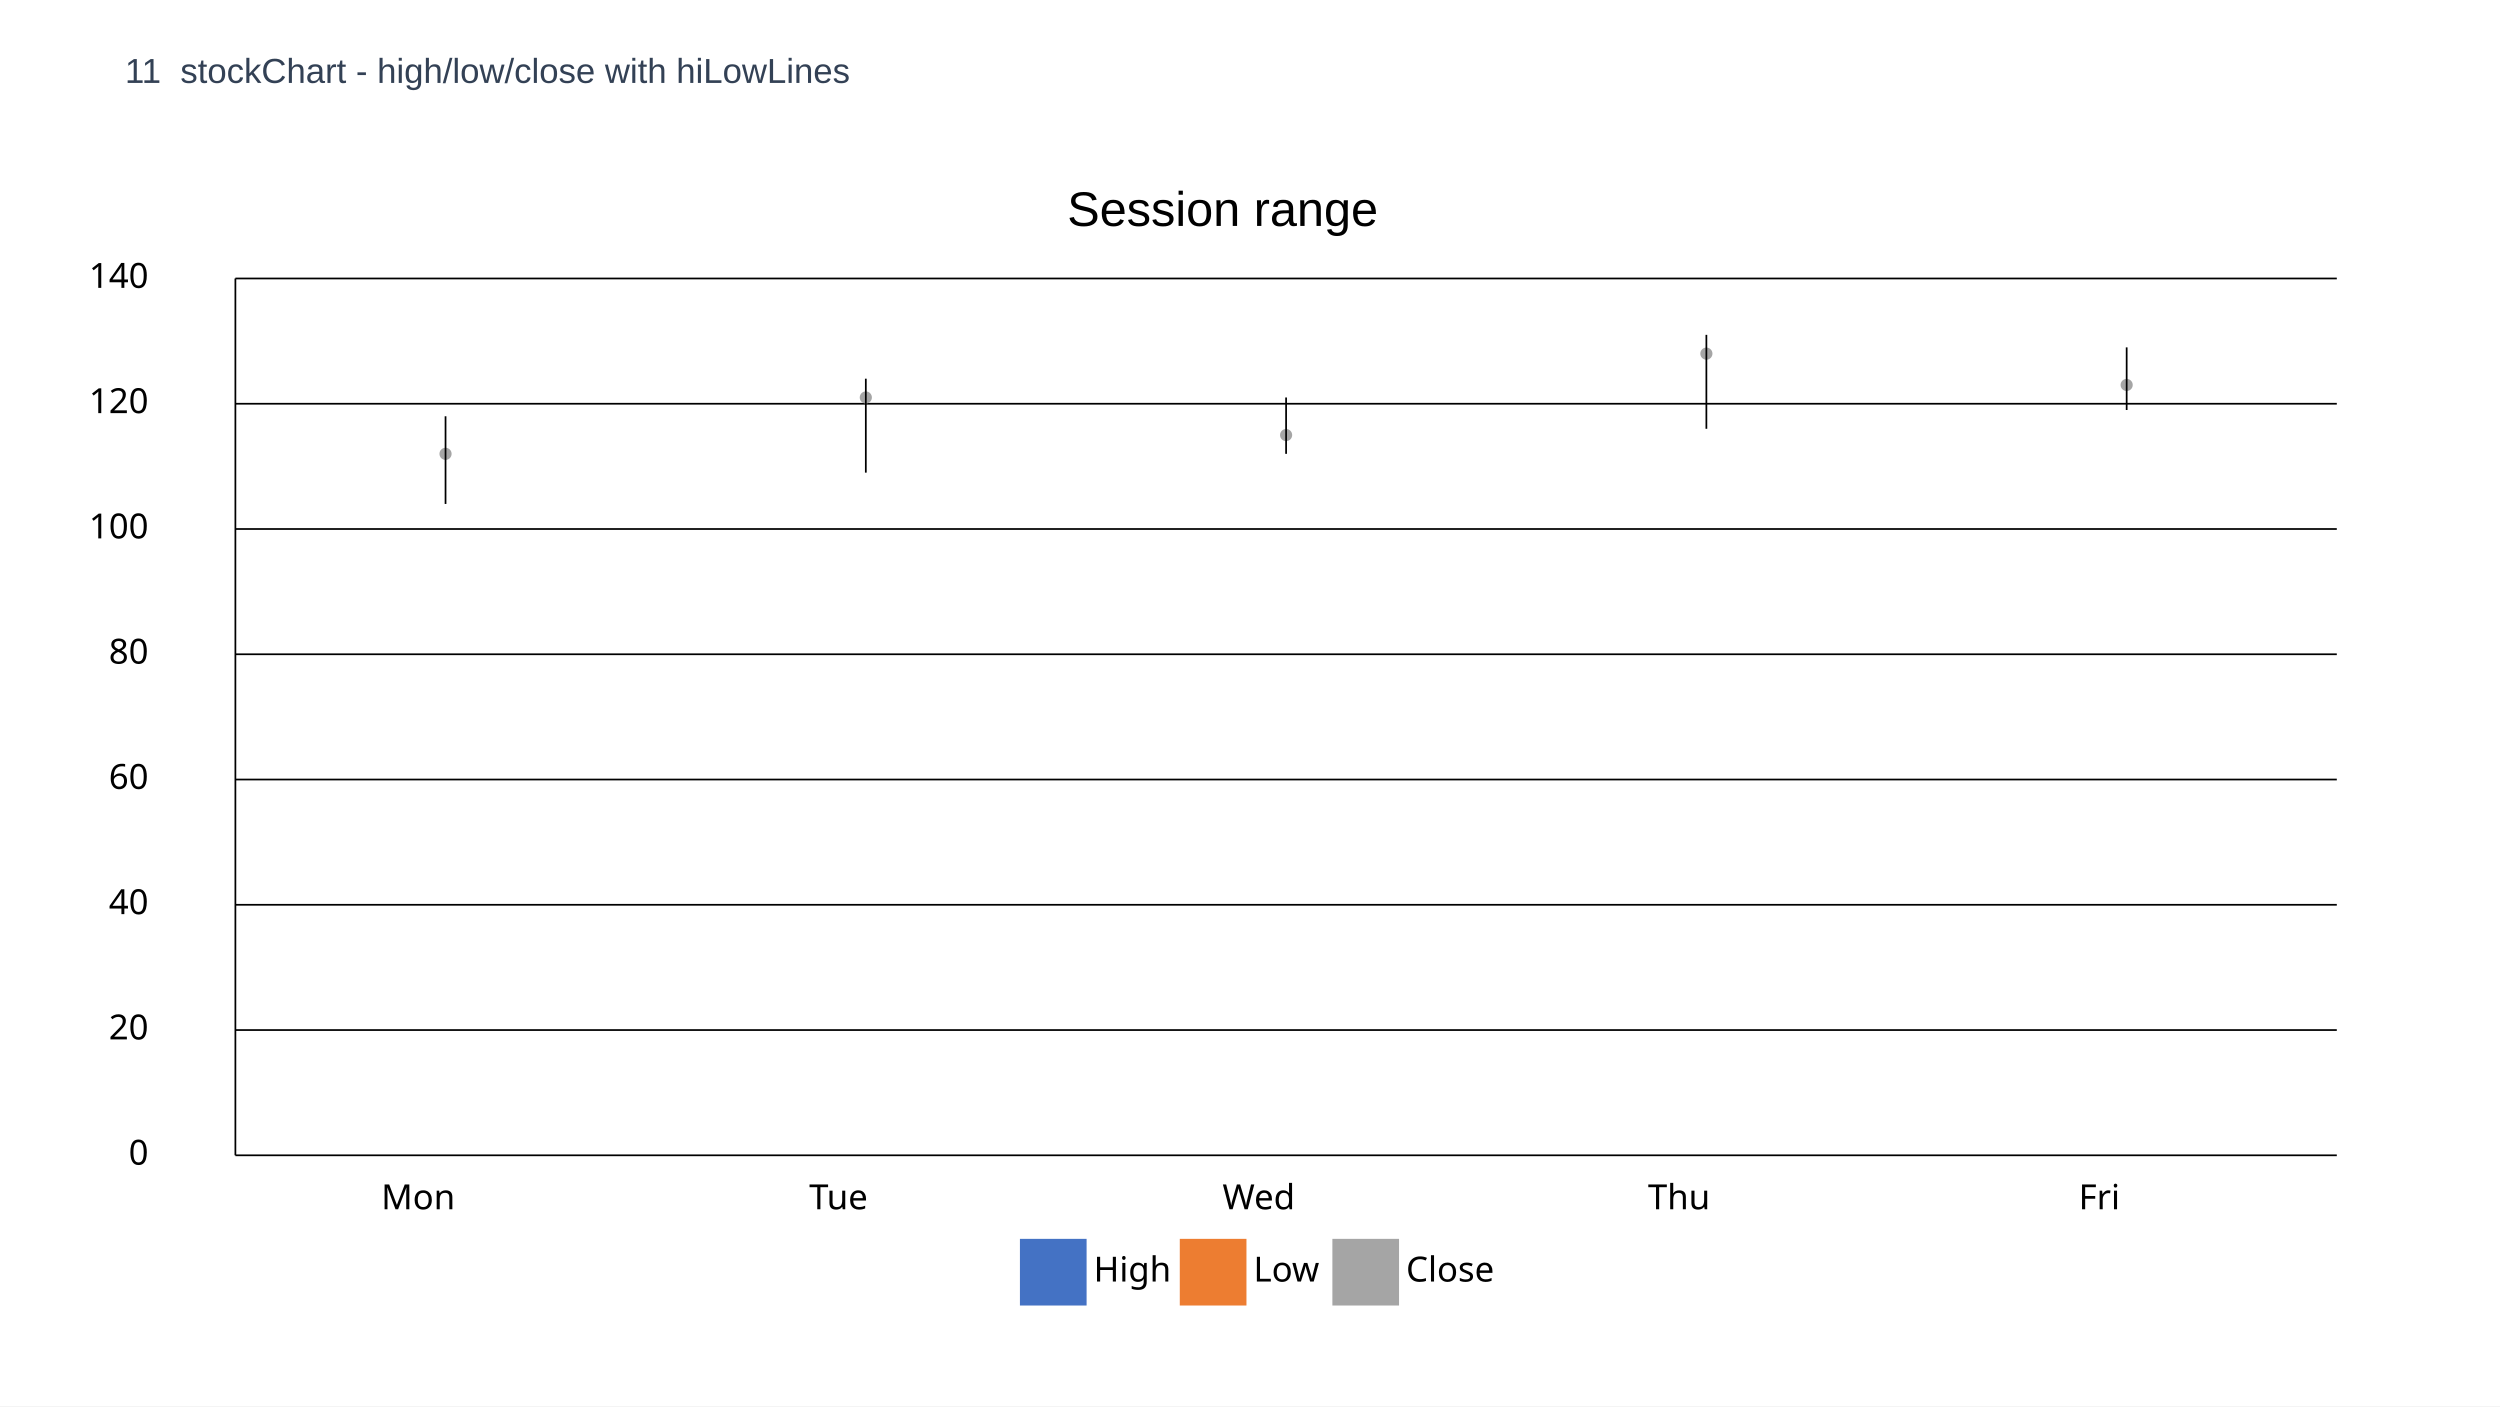
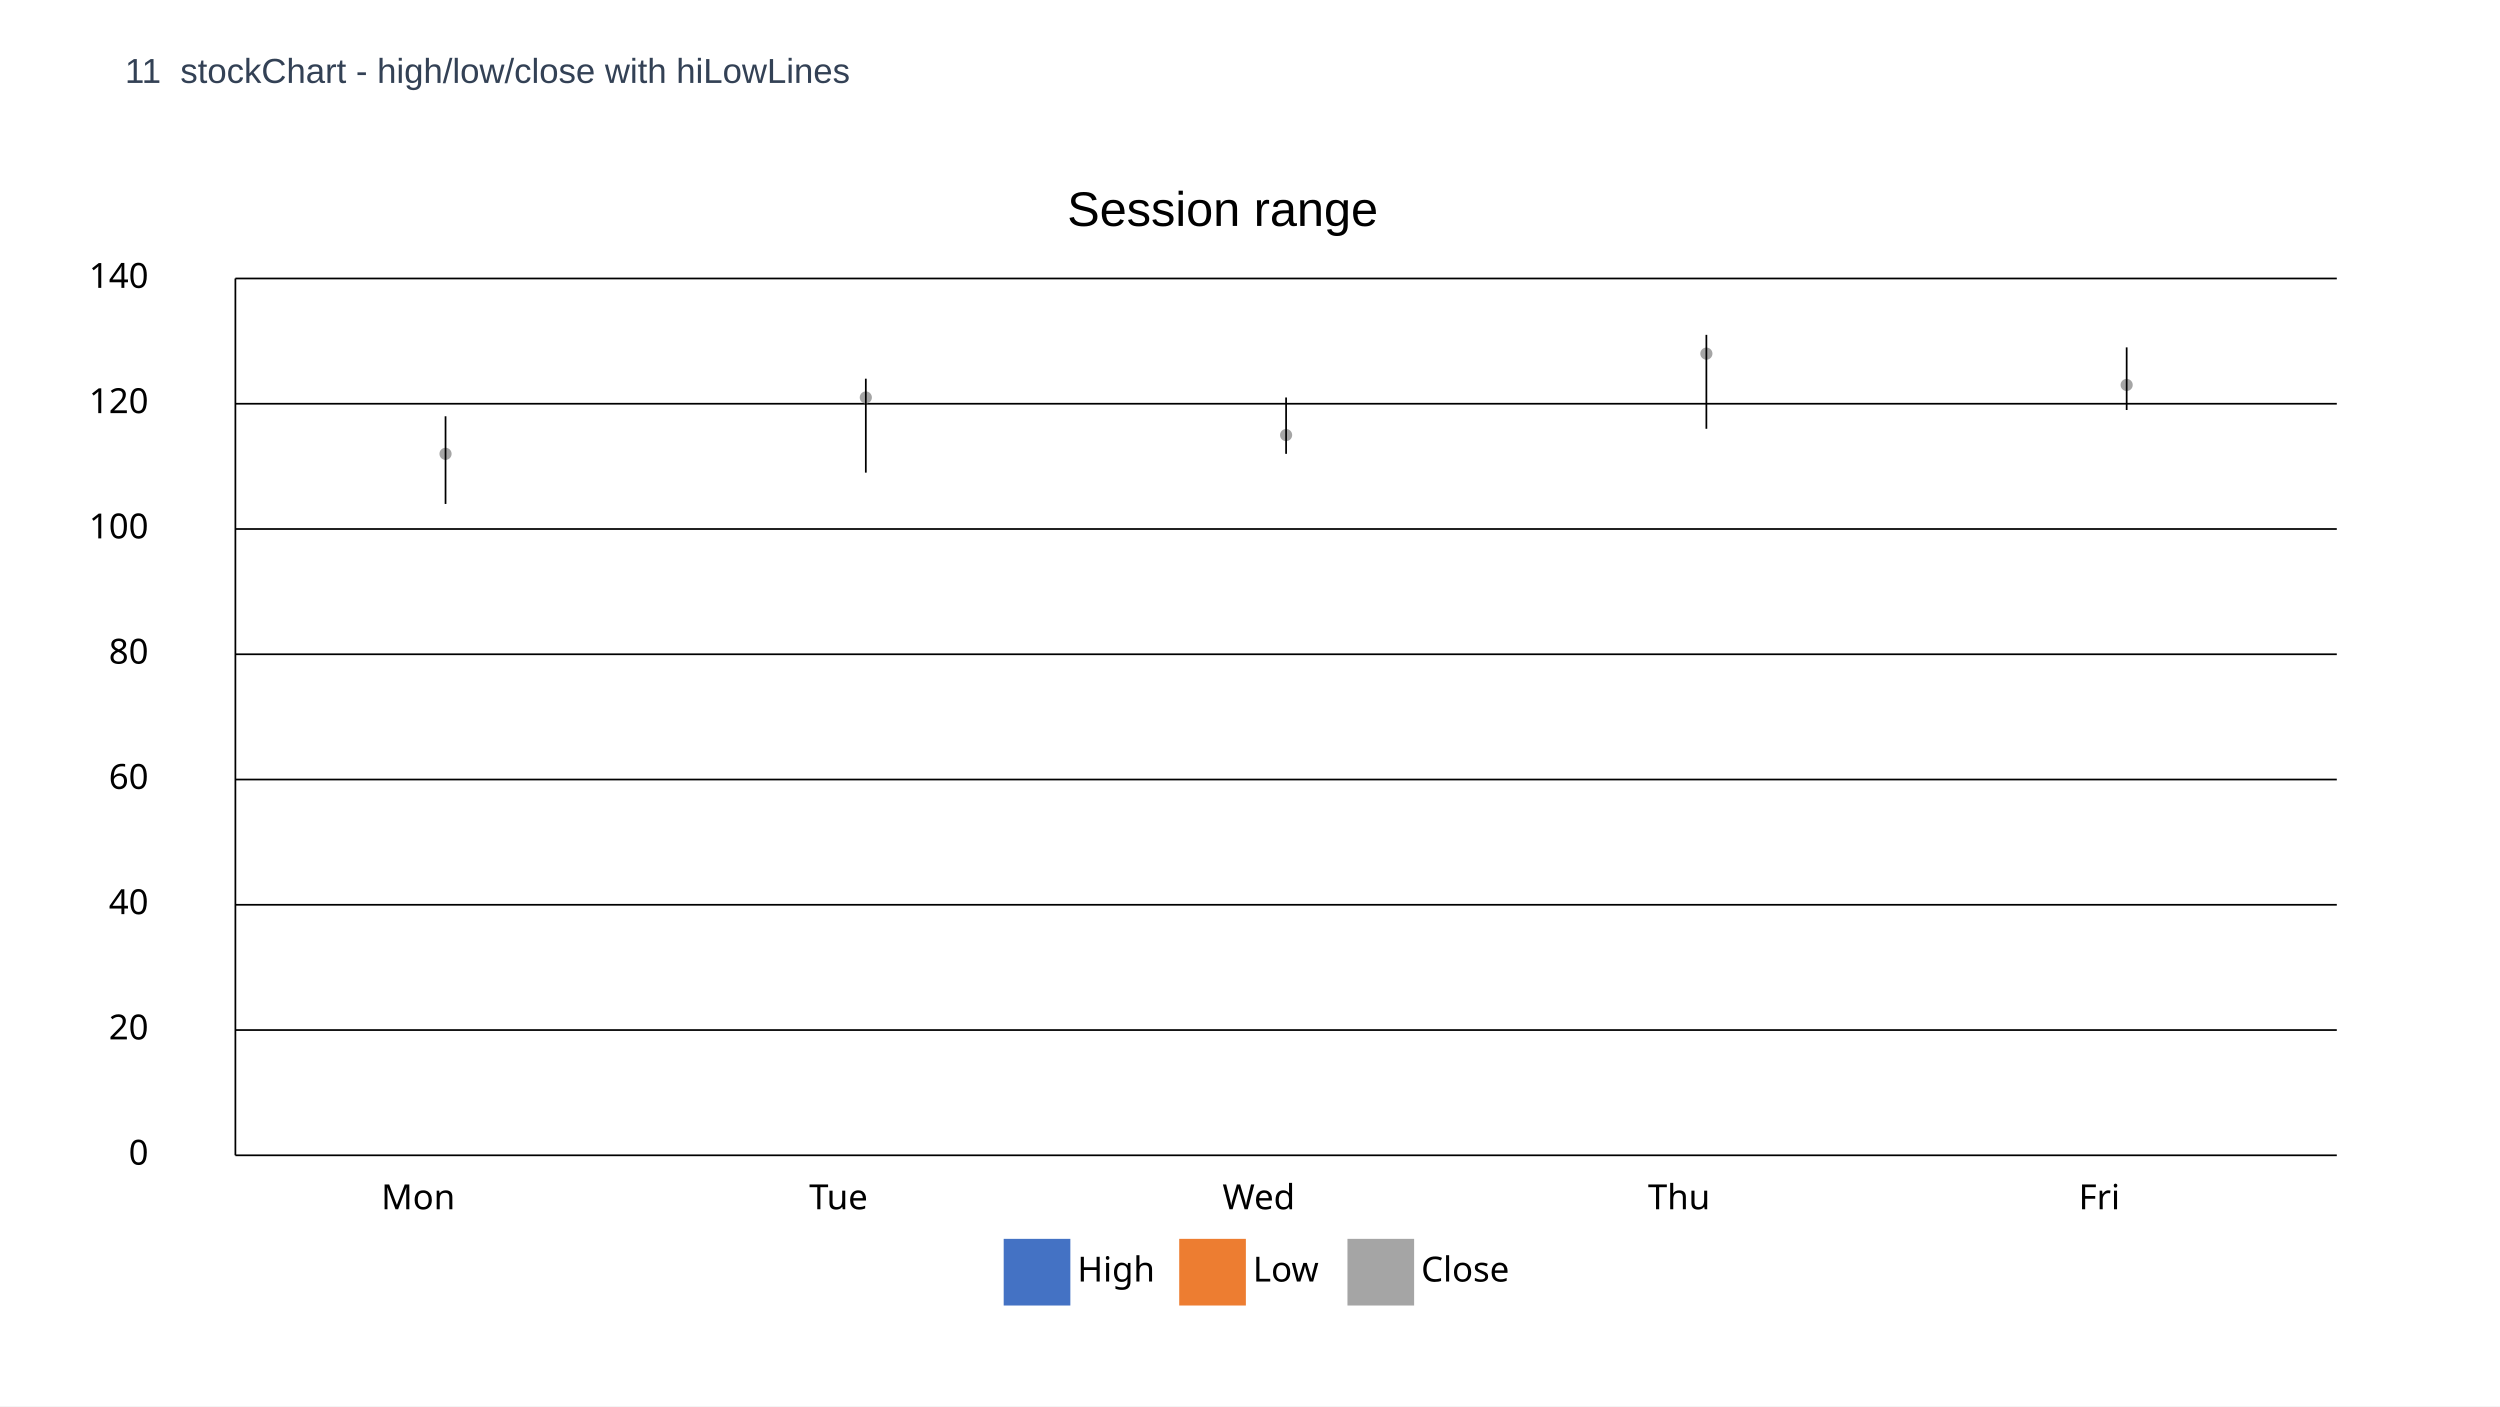
<svg xmlns="http://www.w3.org/2000/svg" viewBox="0 0 960 540" width="960" height="540">
  <rect width="960" height="540" fill="#ffffff" />
  <g role="img" aria-label="Caption" data-pptx-id="266.20" data-pptx-path="0" transform="translate(48, 18.667)">
    <rect fill="none" stroke="none" width="864" height="29.333" />
    <text x="0" y="13.174" xml:space="preserve">
      <tspan x="0" dy="0" text-anchor="start" font-size="13.333" font-family="Arial, Arimo, sans-serif" fill="#334155">11  stockChart - high/low/close with hiLowLines</tspan>
    </text>
  </g>
  <g role="img" aria-label="stockChart" data-pptx-id="266.110" data-pptx-path="1" transform="translate(48, 61.333) scale(1, 1) translate(0, 0)">
    <g transform="translate(0, 6.981)">
      <rect fill="none" stroke="none" width="864" height="31.281" />
      <text x="0" y="18.444" xml:space="preserve">
        <tspan x="432" dy="0" text-anchor="middle" font-size="18.667" font-family="Arial, Arimo, sans-serif">Session range</tspan>
      </text>
    </g>
    <g transform="translate(42.39, 334.205)">
      <line stroke-width="0.667" stroke="#000000" fill="none" x1="0" y1="0" x2="806.943" y2="0" />
    </g>
    <g transform="translate(42.39, 286.105)">
      <line stroke-width="0.667" stroke="#000000" fill="none" x1="0" y1="0" x2="806.943" y2="0" />
    </g>
    <g transform="translate(42.39, 238.005)">
      <line stroke-width="0.667" stroke="#000000" fill="none" x1="0" y1="0" x2="806.943" y2="0" />
    </g>
    <g transform="translate(42.39, 189.905)">
      <line stroke-width="0.667" stroke="#000000" fill="none" x1="0" y1="0" x2="806.943" y2="0" />
    </g>
    <g transform="translate(42.39, 141.804)">
      <line stroke-width="0.667" stroke="#000000" fill="none" x1="0" y1="0" x2="806.943" y2="0" />
    </g>
    <g transform="translate(42.39, 93.704)">
      <line stroke-width="0.667" stroke="#000000" fill="none" x1="0" y1="0" x2="806.943" y2="0" />
    </g>
    <g transform="translate(42.39, 45.604)">
      <line stroke-width="0.667" stroke="#000000" fill="none" x1="0" y1="0" x2="806.943" y2="0" />
    </g>
    <g transform="translate(121.085, 110.944)">
      <ellipse fill="#a5a5a5" stroke-width="0.667" stroke="#a5a5a5" cx="2" cy="2" rx="2" ry="2" />
    </g>
    <g transform="translate(282.473, 89.299)">
      <ellipse fill="#a5a5a5" stroke-width="0.667" stroke="#a5a5a5" cx="2" cy="2" rx="2" ry="2" />
    </g>
    <g transform="translate(443.862, 103.729)">
      <ellipse fill="#a5a5a5" stroke-width="0.667" stroke="#a5a5a5" cx="2" cy="2" rx="2" ry="2" />
    </g>
    <g transform="translate(605.25, 72.464)">
      <ellipse fill="#a5a5a5" stroke-width="0.667" stroke="#a5a5a5" cx="2" cy="2" rx="2" ry="2" />
    </g>
    <g transform="translate(766.639, 84.489)">
      <ellipse fill="#a5a5a5" stroke-width="0.667" stroke="#a5a5a5" cx="2" cy="2" rx="2" ry="2" />
    </g>
    <g transform="translate(123.085, 98.514)">
      <line stroke-width="0.667" stroke="#000000" fill="none" x1="0" y1="0" x2="0" y2="33.67" />
    </g>
    <g transform="translate(284.473, 84.084)">
      <line stroke-width="0.667" stroke="#000000" fill="none" x1="0" y1="0" x2="0" y2="36.075" />
    </g>
    <g transform="translate(445.862, 91.299)">
      <line stroke-width="0.667" stroke="#000000" fill="none" x1="0" y1="0" x2="0" y2="21.645" />
    </g>
    <g transform="translate(607.25, 67.249)">
      <line stroke-width="0.667" stroke="#000000" fill="none" x1="0" y1="0" x2="0" y2="36.075" />
    </g>
    <g transform="translate(768.639, 72.059)">
      <line stroke-width="0.667" stroke="#000000" fill="none" x1="0" y1="0" x2="0" y2="24.05" />
    </g>
    <g transform="translate(42.39, 45.604)">
      <line stroke-width="0.667" stroke="#000000" fill="none" x1="0" y1="0" x2="0" y2="336.701" />
    </g>
    <g transform="translate(42.39, 382.305)">
      <line stroke-width="0.667" stroke="#000000" fill="none" x1="0" y1="0" x2="806.943" y2="0" />
    </g>
    <g transform="translate(0, 373.662)">
      <rect fill="none" stroke="none" width="30.034" height="24.414" />
      <text x="0" y="12.243" xml:space="preserve">
        <tspan x="30.034" dy="0" text-anchor="end" font-size="13.333" font-family="Aptos, Carlito, sans-serif" fill="#000000">0</tspan>
      </text>
    </g>
    <g transform="translate(0, 325.562)">
      <rect fill="none" stroke="none" width="30.034" height="24.414" />
      <text x="0" y="12.243" xml:space="preserve">
        <tspan x="30.034" dy="0" text-anchor="end" font-size="13.333" font-family="Aptos, Carlito, sans-serif" fill="#000000">20</tspan>
      </text>
    </g>
    <g transform="translate(0, 277.461)">
      <rect fill="none" stroke="none" width="30.034" height="24.414" />
      <text x="0" y="12.243" xml:space="preserve">
        <tspan x="30.034" dy="0" text-anchor="end" font-size="13.333" font-family="Aptos, Carlito, sans-serif" fill="#000000">40</tspan>
      </text>
    </g>
    <g transform="translate(0, 229.361)">
      <rect fill="none" stroke="none" width="30.034" height="24.414" />
      <text x="0" y="12.243" xml:space="preserve">
        <tspan x="30.034" dy="0" text-anchor="end" font-size="13.333" font-family="Aptos, Carlito, sans-serif" fill="#000000">60</tspan>
      </text>
    </g>
    <g transform="translate(0, 181.261)">
      <rect fill="none" stroke="none" width="30.034" height="24.414" />
      <text x="0" y="12.243" xml:space="preserve">
        <tspan x="30.034" dy="0" text-anchor="end" font-size="13.333" font-family="Aptos, Carlito, sans-serif" fill="#000000">80</tspan>
      </text>
    </g>
    <g transform="translate(0, 133.161)">
      <rect fill="none" stroke="none" width="30.034" height="24.414" />
      <text x="0" y="12.243" xml:space="preserve">
        <tspan x="30.034" dy="0" text-anchor="end" font-size="13.333" font-family="Aptos, Carlito, sans-serif" fill="#000000">100</tspan>
      </text>
    </g>
    <g transform="translate(0, 85.061)">
      <rect fill="none" stroke="none" width="30.034" height="24.414" />
      <text x="0" y="12.243" xml:space="preserve">
        <tspan x="30.034" dy="0" text-anchor="end" font-size="13.333" font-family="Aptos, Carlito, sans-serif" fill="#000000">120</tspan>
      </text>
    </g>
    <g transform="translate(0, 36.961)">
      <rect fill="none" stroke="none" width="30.034" height="24.414" />
      <text x="0" y="12.243" xml:space="preserve">
        <tspan x="30.034" dy="0" text-anchor="end" font-size="13.333" font-family="Aptos, Carlito, sans-serif" fill="#000000">140</tspan>
      </text>
    </g>
    <g transform="translate(42.39, 390.781)">
      <rect fill="none" stroke="none" width="161.389" height="24.414" />
      <text x="0" y="12.243" xml:space="preserve">
        <tspan x="80.694" dy="0" text-anchor="middle" font-size="13.333" font-family="Aptos, Carlito, sans-serif" fill="#000000">Mon</tspan>
      </text>
    </g>
    <g transform="translate(203.779, 390.781)">
      <rect fill="none" stroke="none" width="161.389" height="24.414" />
      <text x="0" y="12.243" xml:space="preserve">
        <tspan x="80.694" dy="0" text-anchor="middle" font-size="13.333" font-family="Aptos, Carlito, sans-serif" fill="#000000">Tue</tspan>
      </text>
    </g>
    <g transform="translate(365.168, 390.781)">
      <rect fill="none" stroke="none" width="161.389" height="24.414" />
      <text x="0" y="12.243" xml:space="preserve">
        <tspan x="80.694" dy="0" text-anchor="middle" font-size="13.333" font-family="Aptos, Carlito, sans-serif" fill="#000000">Wed</tspan>
      </text>
    </g>
    <g transform="translate(526.556, 390.781)">
      <rect fill="none" stroke="none" width="161.389" height="24.414" />
      <text x="0" y="12.243" xml:space="preserve">
        <tspan x="80.694" dy="0" text-anchor="middle" font-size="13.333" font-family="Aptos, Carlito, sans-serif" fill="#000000">Thu</tspan>
      </text>
    </g>
    <g transform="translate(687.945, 390.781)">
      <rect fill="none" stroke="none" width="161.389" height="24.414" />
      <text x="0" y="12.243" xml:space="preserve">
        <tspan x="80.694" dy="0" text-anchor="middle" font-size="13.333" font-family="Aptos, Carlito, sans-serif" fill="#000000">Fri</tspan>
      </text>
    </g>
-     <g transform="translate(343.653, 414.387)">
+     <g transform="translate(337.416, 414.387)">
      <rect fill="#4472c4" stroke="none" width="25.6" height="25.6" />
    </g>
-     <g transform="translate(371.953, 418.543)">
+     <g transform="translate(365.716, 418.543)">
      <rect fill="none" stroke="none" width="39.753" height="24.414" />
      <text x="0" y="12.243" xml:space="preserve">
        <tspan x="0" dy="0" text-anchor="start" font-size="13.333" font-family="Aptos, Carlito, sans-serif" fill="#000000">High</tspan>
      </text>
    </g>
-     <g transform="translate(405.039, 414.387)">
+     <g transform="translate(404.816, 414.387)">
      <rect fill="#ed7d31" stroke="none" width="25.6" height="25.6" />
    </g>
-     <g transform="translate(433.339, 418.543)">
+     <g transform="translate(433.116, 418.543)">
      <rect fill="none" stroke="none" width="36.96" height="24.414" />
      <text x="0" y="12.243" xml:space="preserve">
        <tspan x="0" dy="0" text-anchor="start" font-size="13.333" font-family="Aptos, Carlito, sans-serif" fill="#000000">Low</tspan>
      </text>
    </g>
-     <g transform="translate(463.632, 414.387)">
+     <g transform="translate(469.423, 414.387)">
      <rect fill="#a5a5a5" stroke="none" width="25.6" height="25.6" />
    </g>
-     <g transform="translate(491.932, 418.543)">
+     <g transform="translate(497.723, 418.543)">
      <rect fill="none" stroke="none" width="46.895" height="24.414" />
      <text x="0" y="12.243" xml:space="preserve">
        <tspan x="0" dy="0" text-anchor="start" font-size="13.333" font-family="Aptos, Carlito, sans-serif" fill="#000000">Close</tspan>
      </text>
    </g>
  </g>
</svg>
